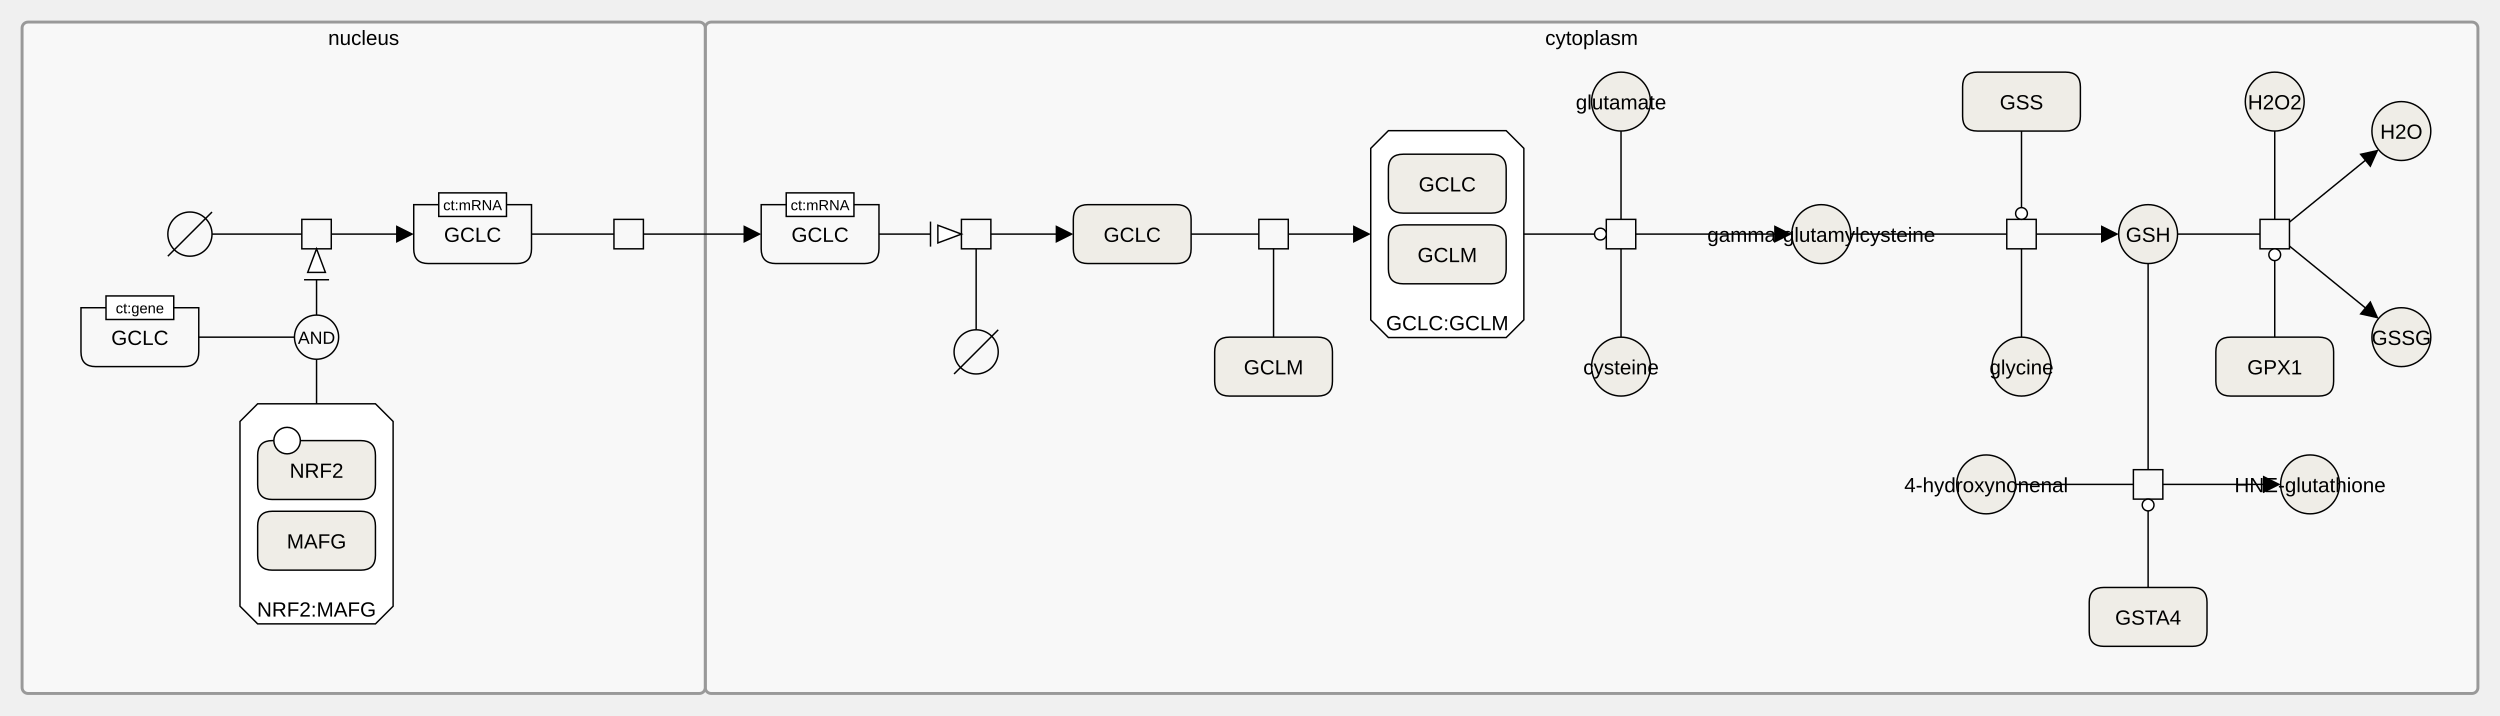
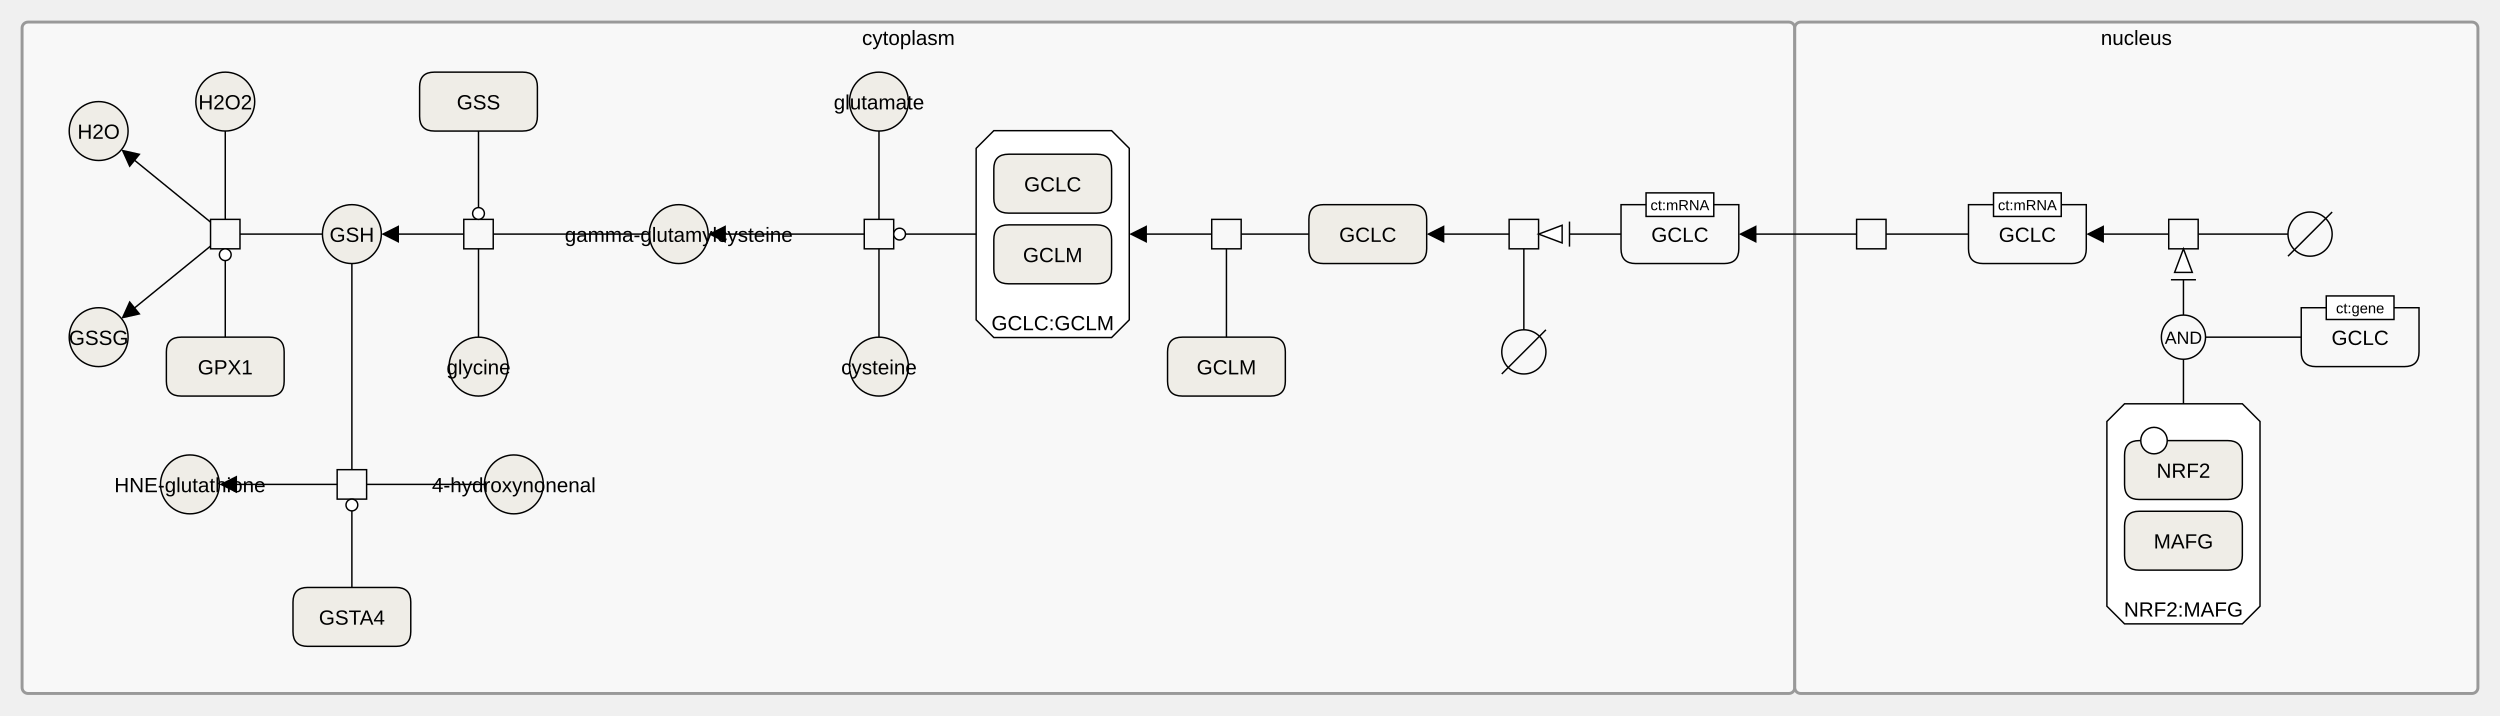
<svg xmlns="http://www.w3.org/2000/svg" width="1698" height="486" viewBox="0 0 1698 486" stroke-linecap="butt" stroke-miterlimit="10">
-   <g transform="translate(39,-41)">
-     <path d="M440 60 C440 57.791 441.791 56 444 56 L1640 56 C1642.209 56 1644 57.791 1644 60 L1644 508 C1644 510.209 1642.209 512 1640 512 L444 512 C441.791 512 440 510.209 440 508 Z" fill="#F8F8F8" stroke="none" />
-     <path d="M440 60 C440 57.791 441.791 56 444 56 L1640 56 C1642.209 56 1644 57.791 1644 60 L1644 508 C1644 510.209 1642.209 512 1640 512 L444 512 C441.791 512 440 510.209 440 508 Z" fill="none" stroke="#999999" stroke-width="2" />
-     <text x="1042" y="71.541" text-anchor="middle" font-family="'Dialog', Arial, Helvetica, sans-serif" font-size="14" fill="#000000" stroke="none" xml:space="preserve">cytoplasm</text>
-     <path d="M-24 60 C-24 57.791 -22.209 56 -20 56 L436 56 C438.209 56 440 57.791 440 60 L440 508 C440 510.209 438.209 512 436 512 L-20 512 C-22.209 512 -24 510.209 -24 508 Z" fill="#F8F8F8" stroke="none" />
-     <path d="M-24 60 C-24 57.791 -22.209 56 -20 56 L436 56 C438.209 56 440 57.791 440 60 L440 508 C440 510.209 438.209 512 436 512 L-20 512 C-22.209 512 -24 510.209 -24 508 Z" fill="none" stroke="#999999" stroke-width="2" />
-     <text x="208" y="71.541" text-anchor="middle" font-family="'Dialog', Arial, Helvetica, sans-serif" font-size="14" fill="#000000" stroke="none" xml:space="preserve">nucleus</text>
-     <path d="M478 180 L558 180 L558 210 Q558 220 548 220 L488 220 Q478 220 478 210 Z" fill="none" stroke="#000000" />
-     <text x="518" y="205.291" text-anchor="middle" font-family="'Dialog', Arial, Helvetica, sans-serif" font-size="14" fill="#000000" stroke="none" xml:space="preserve">GCLC</text>
-     <path d="M495 172 L541 172 L541 188 L495 188 Z" fill="#FFFFFF" stroke="none" />
-     <path d="M495 172 L541 172 L541 188 L495 188 Z" fill="none" stroke="#000000" />
-     <text x="518" y="183.78" text-anchor="middle" font-family="'Dialog', Arial, Helvetica, sans-serif" font-size="10" fill="#000000" stroke="none" xml:space="preserve">ct:mRNA</text>
-     <path d="M609 280 C609 271.716 615.716 265 624 265 L624 265 C632.284 265 639 271.716 639 280 L639 280 C639 288.284 632.284 295 624 295 L624 295 C615.716 295 609 288.284 609 280 Z" fill="none" stroke="#000000" />
-     <path d="M609 295 L639 265" fill="none" stroke="#000000" />
-     <path d="M1486 110 C1486 98.954 1494.954 90 1506 90 L1506 90 C1517.046 90 1526 98.954 1526 110 L1526 110 C1526 121.046 1517.046 130 1506 130 L1506 130 C1494.954 130 1486 121.046 1486 110 Z" fill="#EFEDE7" stroke="none" />
-     <path d="M1486 110 C1486 98.954 1494.954 90 1506 90 L1506 90 C1517.046 90 1526 98.954 1526 110 L1526 110 C1526 121.046 1517.046 130 1506 130 L1506 130 C1494.954 130 1486 121.046 1486 110 Z" fill="none" stroke="#000000" />
-     <text x="1506" y="115.291" text-anchor="middle" font-family="'Dialog', Arial, Helvetica, sans-serif" font-size="14" fill="#000000" stroke="none" xml:space="preserve">H2O2</text>
-     <path d="M1572 130 C1572 118.954 1580.954 110 1592 110 L1592 110 C1603.046 110 1612 118.954 1612 130 L1612 130 C1612 141.046 1603.046 150 1592 150 L1592 150 C1580.954 150 1572 141.046 1572 130 Z" fill="#EFEDE7" stroke="none" />
-     <path d="M1572 130 C1572 118.954 1580.954 110 1592 110 L1592 110 C1603.046 110 1612 118.954 1612 130 L1612 130 C1612 141.046 1603.046 150 1592 150 L1592 150 C1580.954 150 1572 141.046 1572 130 Z" fill="none" stroke="#000000" />
-     <text x="1592" y="135.291" text-anchor="middle" font-family="'Dialog', Arial, Helvetica, sans-serif" font-size="14" fill="#000000" stroke="none" xml:space="preserve">H2O</text>
-     <path d="M1290 370 C1290 358.954 1298.954 350 1310 350 L1310 350 C1321.046 350 1330 358.954 1330 370 L1330 370 C1330 381.046 1321.046 390 1310 390 L1310 390 C1298.954 390 1290 381.046 1290 370 Z" fill="#EFEDE7" stroke="none" />
-     <path d="M1290 370 C1290 358.954 1298.954 350 1310 350 L1310 350 C1321.046 350 1330 358.954 1330 370 L1330 370 C1330 381.046 1321.046 390 1310 390 L1310 390 C1298.954 390 1290 381.046 1290 370 Z" fill="none" stroke="#000000" />
-     <text x="1310" y="375.291" text-anchor="middle" font-family="'Dialog', Arial, Helvetica, sans-serif" font-size="14" fill="#000000" stroke="none" xml:space="preserve">4-hydroxynonenal</text>
-     <path d="M690 190 Q690 180 700 180 L760 180 Q770 180 770 190 L770 210 Q770 220 760 220 L700 220 Q690 220 690 210 Z" fill="#EFEDE7" stroke="none" />
-     <path d="M690 190 Q690 180 700 180 L760 180 Q770 180 770 190 L770 210 Q770 220 760 220 L700 220 Q690 220 690 210 Z" fill="none" stroke="#000000" />
-     <text x="730" y="205.291" text-anchor="middle" font-family="'Dialog', Arial, Helvetica, sans-serif" font-size="14" fill="#000000" stroke="none" xml:space="preserve">GCLC</text>
-     <path d="M786 280 Q786 270 796 270 L856 270 Q866 270 866 280 L866 300 Q866 310 856 310 L796 310 Q786 310 786 300 Z" fill="#EFEDE7" stroke="none" />
-     <path d="M786 280 Q786 270 796 270 L856 270 Q866 270 866 280 L866 300 Q866 310 856 310 L796 310 Q786 310 786 300 Z" fill="none" stroke="#000000" />
-     <text x="826" y="295.291" text-anchor="middle" font-family="'Dialog', Arial, Helvetica, sans-serif" font-size="14" fill="#000000" stroke="none" xml:space="preserve">GCLM</text>
-     <path d="M904 129.75 L984 129.75 L996 141.75 L996 258.25 L984 270.25 L904 270.25 L892 258.25 L892 141.75 Z" fill="#FFFFFF" stroke="none" />
-     <path d="M904 129.75 L984 129.75 L996 141.75 L996 258.25 L984 270.25 L904 270.25 L892 258.25 L892 141.75 Z" fill="none" stroke="#000000" />
-     <text x="944" y="265.291" text-anchor="middle" font-family="'Dialog', Arial, Helvetica, sans-serif" font-size="14" fill="#000000" stroke="none" xml:space="preserve">GCLC:GCLM</text>
-     <path d="M904 155.75 Q904 145.75 914 145.75 L974 145.75 Q984 145.75 984 155.75 L984 175.75 Q984 185.75 974 185.75 L914 185.75 Q904 185.75 904 175.75 Z" fill="#EFEDE7" stroke="none" />
-     <path d="M904 155.75 Q904 145.75 914 145.75 L974 145.75 Q984 145.75 984 155.75 L984 175.75 Q984 185.75 974 185.75 L914 185.75 Q904 185.75 904 175.75 Z" fill="none" stroke="#000000" />
-     <text x="944" y="171.041" text-anchor="middle" font-family="'Dialog', Arial, Helvetica, sans-serif" font-size="14" fill="#000000" stroke="none" xml:space="preserve">GCLC</text>
-     <path d="M904 203.75 Q904 193.75 914 193.75 L974 193.75 Q984 193.75 984 203.75 L984 223.75 Q984 233.75 974 233.75 L914 233.75 Q904 233.75 904 223.75 Z" fill="#EFEDE7" stroke="none" />
-     <path d="M904 203.75 Q904 193.75 914 193.75 L974 193.75 Q984 193.75 984 203.75 L984 223.75 Q984 233.75 974 233.75 L914 233.75 Q904 233.75 904 223.75 Z" fill="none" stroke="#000000" />
-     <text x="944" y="219.041" text-anchor="middle" font-family="'Dialog', Arial, Helvetica, sans-serif" font-size="14" fill="#000000" stroke="none" xml:space="preserve">GCLM</text>
-     <path d="M1294 100 Q1294 90 1304 90 L1364 90 Q1374 90 1374 100 L1374 120 Q1374 130 1364 130 L1304 130 Q1294 130 1294 120 Z" fill="#EFEDE7" stroke="none" />
-     <path d="M1294 100 Q1294 90 1304 90 L1364 90 Q1374 90 1374 100 L1374 120 Q1374 130 1364 130 L1304 130 Q1294 130 1294 120 Z" fill="none" stroke="#000000" />
-     <text x="1334" y="115.291" text-anchor="middle" font-family="'Dialog', Arial, Helvetica, sans-serif" font-size="14" fill="#000000" stroke="none" xml:space="preserve">GSS</text>
-     <path d="M1466 280 Q1466 270 1476 270 L1536 270 Q1546 270 1546 280 L1546 300 Q1546 310 1536 310 L1476 310 Q1466 310 1466 300 Z" fill="#EFEDE7" stroke="none" />
-     <path d="M1466 280 Q1466 270 1476 270 L1536 270 Q1546 270 1546 280 L1546 300 Q1546 310 1536 310 L1476 310 Q1466 310 1466 300 Z" fill="none" stroke="#000000" />
-     <text x="1506" y="295.291" text-anchor="middle" font-family="'Dialog', Arial, Helvetica, sans-serif" font-size="14" fill="#000000" stroke="none" xml:space="preserve">GPX1</text>
-     <path d="M1380 450 Q1380 440 1390 440 L1450 440 Q1460 440 1460 450 L1460 470 Q1460 480 1450 480 L1390 480 Q1380 480 1380 470 Z" fill="#EFEDE7" stroke="none" />
-     <path d="M1380 450 Q1380 440 1390 440 L1450 440 Q1460 440 1460 450 L1460 470 Q1460 480 1450 480 L1390 480 Q1380 480 1380 470 Z" fill="none" stroke="#000000" />
-     <text x="1420" y="465.291" text-anchor="middle" font-family="'Dialog', Arial, Helvetica, sans-serif" font-size="14" fill="#000000" stroke="none" xml:space="preserve">GSTA4</text>
-     <path d="M1400 200 C1400 188.954 1408.954 180 1420 180 L1420 180 C1431.046 180 1440 188.954 1440 200 L1440 200 C1440 211.046 1431.046 220 1420 220 L1420 220 C1408.954 220 1400 211.046 1400 200 Z" fill="#EFEDE7" stroke="none" />
-     <path d="M1400 200 C1400 188.954 1408.954 180 1420 180 L1420 180 C1431.046 180 1440 188.954 1440 200 L1440 200 C1440 211.046 1431.046 220 1420 220 L1420 220 C1408.954 220 1400 211.046 1400 200 Z" fill="none" stroke="#000000" />
-     <text x="1420" y="205.291" text-anchor="middle" font-family="'Dialog', Arial, Helvetica, sans-serif" font-size="14" fill="#000000" stroke="none" xml:space="preserve">GSH</text>
-     <path d="M1572 270 C1572 258.954 1580.954 250 1592 250 L1592 250 C1603.046 250 1612 258.954 1612 270 L1612 270 C1612 281.046 1603.046 290 1592 290 L1592 290 C1580.954 290 1572 281.046 1572 270 Z" fill="#EFEDE7" stroke="none" />
-     <path d="M1572 270 C1572 258.954 1580.954 250 1592 250 L1592 250 C1603.046 250 1612 258.954 1612 270 L1612 270 C1612 281.046 1603.046 290 1592 290 L1592 290 C1580.954 290 1572 281.046 1572 270 Z" fill="none" stroke="#000000" />
-     <text x="1592" y="275.291" text-anchor="middle" font-family="'Dialog', Arial, Helvetica, sans-serif" font-size="14" fill="#000000" stroke="none" xml:space="preserve">GSSG</text>
-     <path d="M1510 370 C1510 358.954 1518.954 350 1530 350 L1530 350 C1541.046 350 1550 358.954 1550 370 L1550 370 C1550 381.046 1541.046 390 1530 390 L1530 390 C1518.954 390 1510 381.046 1510 370 Z" fill="#EFEDE7" stroke="none" />
-     <path d="M1510 370 C1510 358.954 1518.954 350 1530 350 L1530 350 C1541.046 350 1550 358.954 1550 370 L1550 370 C1550 381.046 1541.046 390 1530 390 L1530 390 C1518.954 390 1510 381.046 1510 370 Z" fill="none" stroke="#000000" />
-     <text x="1530" y="375.291" text-anchor="middle" font-family="'Dialog', Arial, Helvetica, sans-serif" font-size="14" fill="#000000" stroke="none" xml:space="preserve">HNE-glutathione</text>
-     <path d="M1042 110 C1042 98.954 1050.954 90 1062 90 L1062 90 C1073.046 90 1082 98.954 1082 110 L1082 110 C1082 121.046 1073.046 130 1062 130 L1062 130 C1050.954 130 1042 121.046 1042 110 Z" fill="#EFEDE7" stroke="none" />
-     <path d="M1042 110 C1042 98.954 1050.954 90 1062 90 L1062 90 C1073.046 90 1082 98.954 1082 110 L1082 110 C1082 121.046 1073.046 130 1062 130 L1062 130 C1050.954 130 1042 121.046 1042 110 Z" fill="none" stroke="#000000" />
-     <text x="1062" y="115.291" text-anchor="middle" font-family="'Dialog', Arial, Helvetica, sans-serif" font-size="14" fill="#000000" stroke="none" xml:space="preserve">glutamate</text>
-     <path d="M1042 290 C1042 278.954 1050.954 270 1062 270 L1062 270 C1073.046 270 1082 278.954 1082 290 L1082 290 C1082 301.046 1073.046 310 1062 310 L1062 310 C1050.954 310 1042 301.046 1042 290 Z" fill="#EFEDE7" stroke="none" />
-     <path d="M1042 290 C1042 278.954 1050.954 270 1062 270 L1062 270 C1073.046 270 1082 278.954 1082 290 L1082 290 C1082 301.046 1073.046 310 1062 310 L1062 310 C1050.954 310 1042 301.046 1042 290 Z" fill="none" stroke="#000000" />
-     <text x="1062" y="295.291" text-anchor="middle" font-family="'Dialog', Arial, Helvetica, sans-serif" font-size="14" fill="#000000" stroke="none" xml:space="preserve">cysteine</text>
-     <path d="M1178 200 C1178 188.954 1186.954 180 1198 180 L1198 180 C1209.046 180 1218 188.954 1218 200 L1218 200 C1218 211.046 1209.046 220 1198 220 L1198 220 C1186.954 220 1178 211.046 1178 200 Z" fill="#EFEDE7" stroke="none" />
-     <path d="M1178 200 C1178 188.954 1186.954 180 1198 180 L1198 180 C1209.046 180 1218 188.954 1218 200 L1218 200 C1218 211.046 1209.046 220 1198 220 L1198 220 C1186.954 220 1178 211.046 1178 200 Z" fill="none" stroke="#000000" />
-     <text x="1198" y="205.291" text-anchor="middle" font-family="'Dialog', Arial, Helvetica, sans-serif" font-size="14" fill="#000000" stroke="none" xml:space="preserve">gamma-glutamylcysteine</text>
-     <path d="M1314 290 C1314 278.954 1322.954 270 1334 270 L1334 270 C1345.046 270 1354 278.954 1354 290 L1354 290 C1354 301.046 1345.046 310 1334 310 L1334 310 C1322.954 310 1314 301.046 1314 290 Z" fill="#EFEDE7" stroke="none" />
-     <path d="M1314 290 C1314 278.954 1322.954 270 1334 270 L1334 270 C1345.046 270 1354 278.954 1354 290 L1354 290 C1354 301.046 1345.046 310 1334 310 L1334 310 C1322.954 310 1314 301.046 1314 290 Z" fill="none" stroke="#000000" />
-     <text x="1334" y="295.291" text-anchor="middle" font-family="'Dialog', Arial, Helvetica, sans-serif" font-size="14" fill="#000000" stroke="none" xml:space="preserve">glycine</text>
-     <path d="M614 190 L634 190 L634 210 L614 210 Z" fill="none" stroke="#000000" />
-     <path d="M816 190 L836 190 L836 210 L816 210 Z" fill="none" stroke="#000000" />
-     <path d="M1052 190 L1072 190 L1072 210 L1052 210 Z" fill="none" stroke="#000000" />
-     <path d="M1324 190 L1344 190 L1344 210 L1324 210 Z" fill="none" stroke="#000000" />
-     <path d="M1496 190 L1516 190 L1516 210 L1496 210 Z" fill="none" stroke="#000000" />
-     <path d="M1410 360 L1430 360 L1430 380 L1410 380 Z" fill="none" stroke="#000000" />
-     <path d="M16 250 L96 250 L96 280 Q96 290 86 290 L26 290 Q16 290 16 280 Z" fill="none" stroke="#000000" />
-     <text x="56" y="275.291" text-anchor="middle" font-family="'Dialog', Arial, Helvetica, sans-serif" font-size="14" fill="#000000" stroke="none" xml:space="preserve">GCLC</text>
-     <path d="M33 242 L79 242 L79 258 L33 258 Z" fill="#FFFFFF" stroke="none" />
-     <path d="M33 242 L79 242 L79 258 L33 258 Z" fill="none" stroke="#000000" />
-     <text x="56" y="253.78" text-anchor="middle" font-family="'Dialog', Arial, Helvetica, sans-serif" font-size="10" fill="#000000" stroke="none" xml:space="preserve">ct:gene</text>
-     <path d="M161 270 C161 261.716 167.715 255 176 255 L176 255 C184.285 255 191 261.716 191 270 L191 270 C191 278.284 184.285 285 176 285 L176 285 C167.715 285 161 278.284 161 270 Z" fill="none" stroke="#000000" />
-     <text x="176" y="274.535" text-anchor="middle" font-family="'Dialog', Arial, Helvetica, sans-serif" font-size="12" fill="#000000" stroke="none" xml:space="preserve">AND</text>
-     <path d="M136 315.25 L216 315.25 L228 327.25 L228 452.75 L216 464.75 L136 464.75 L124 452.75 L124 327.25 Z" fill="#FFFFFF" stroke="none" />
-     <path d="M136 315.25 L216 315.25 L228 327.25 L228 452.75 L216 464.75 L136 464.75 L124 452.75 L124 327.25 Z" fill="none" stroke="#000000" />
-     <text x="176" y="459.791" text-anchor="middle" font-family="'Dialog', Arial, Helvetica, sans-serif" font-size="14" fill="#000000" stroke="none" xml:space="preserve">NRF2:MAFG</text>
-     <path d="M136 350.25 Q136 340.25 146 340.25 L206 340.25 Q216 340.25 216 350.25 L216 370.25 Q216 380.25 206 380.25 L146 380.25 Q136 380.25 136 370.25 Z" fill="#EFEDE7" stroke="none" />
-     <path d="M136 350.25 Q136 340.25 146 340.25 L206 340.25 Q216 340.25 216 350.25 L216 370.25 Q216 380.25 206 380.25 L146 380.25 Q136 380.25 136 370.25 Z" fill="none" stroke="#000000" />
-     <text x="176" y="365.541" text-anchor="middle" font-family="'Dialog', Arial, Helvetica, sans-serif" font-size="14" fill="#000000" stroke="none" xml:space="preserve">NRF2</text>
-     <path d="M147 340.25 C147 335.279 151.029 331.25 156 331.25 L156 331.25 C160.971 331.25 165 335.279 165 340.25 L165 340.25 C165 345.221 160.971 349.25 156 349.25 L156 349.25 C151.029 349.25 147 345.221 147 340.25 Z" fill="#FFFFFF" stroke="none" />
-     <path d="M147 340.25 C147 335.279 151.029 331.25 156 331.25 L156 331.25 C160.971 331.25 165 335.279 165 340.25 L165 340.25 C165 345.221 160.971 349.25 156 349.25 L156 349.25 C151.029 349.25 147 345.221 147 340.25 Z" fill="none" stroke="#000000" />
-     <path d="M136 398.25 Q136 388.25 146 388.25 L206 388.25 Q216 388.25 216 398.25 L216 418.25 Q216 428.25 206 428.25 L146 428.25 Q136 428.25 136 418.25 Z" fill="#EFEDE7" stroke="none" />
-     <path d="M136 398.25 Q136 388.25 146 388.25 L206 388.25 Q216 388.25 216 398.25 L216 418.25 Q216 428.25 206 428.25 L146 428.25 Q136 428.25 136 418.25 Z" fill="none" stroke="#000000" />
-     <text x="176" y="413.541" text-anchor="middle" font-family="'Dialog', Arial, Helvetica, sans-serif" font-size="14" fill="#000000" stroke="none" xml:space="preserve">MAFG</text>
-     <path d="M242 180 L322 180 L322 210 Q322 220 312 220 L252 220 Q242 220 242 210 Z" fill="none" stroke="#000000" />
-     <text x="282" y="205.291" text-anchor="middle" font-family="'Dialog', Arial, Helvetica, sans-serif" font-size="14" fill="#000000" stroke="none" xml:space="preserve">GCLC</text>
-     <path d="M259 172 L305 172 L305 188 L259 188 Z" fill="#FFFFFF" stroke="none" />
-     <path d="M259 172 L305 172 L305 188 L259 188 Z" fill="none" stroke="#000000" />
-     <text x="282" y="183.78" text-anchor="middle" font-family="'Dialog', Arial, Helvetica, sans-serif" font-size="10" fill="#000000" stroke="none" xml:space="preserve">ct:mRNA</text>
-     <path d="M75 200 C75 191.715 81.716 185 90 185 L90 185 C98.284 185 105 191.715 105 200 L105 200 C105 208.285 98.284 215 90 215 L90 215 C81.716 215 75 208.285 75 200 Z" fill="none" stroke="#000000" />
-     <path d="M75 215 L105 185" fill="none" stroke="#000000" />
-     <path d="M166 190 L186 190 L186 210 L166 210 Z" fill="none" stroke="#000000" />
-     <path d="M378 190 L398 190 L398 210 L378 210 Z" fill="none" stroke="#000000" />
-     <path d="M96 270 L161 270" fill="none" stroke="#000000" />
-     <path d="M176 315.25 L176 285" fill="none" stroke="#000000" />
-     <path d="M105 200 L166 200" fill="none" stroke="#000000" />
-     <path d="M186 200 L231 200" fill="none" stroke="#000000" />
-     <path d="M242 200 L230 206 L230 194 Z" fill="#000000" stroke="none" />
-     <path d="M176 255 L176 231" fill="none" stroke="#000000" />
-     <path d="M176 210 L182 226 L170 226 Z" fill="white" stroke="#000000" />
-     <path d="M168 231 L184 231" fill="none" stroke="#000000" stroke-linecap="square" />
-     <path d="M322 200 L378 200" fill="none" stroke="#000000" />
-     <path d="M398 200 L467 200" fill="none" stroke="#000000" />
-     <path d="M478 200 L466 206 L466 194 Z" fill="#000000" stroke="none" />
-     <path d="M624 265 L624 210" fill="none" stroke="#000000" />
-     <path d="M634 200 L679 200" fill="none" stroke="#000000" />
-     <path d="M690 200 L678 206 L678 194 Z" fill="#000000" stroke="none" />
-     <path d="M558 200 L593 200" fill="none" stroke="#000000" />
-     <path d="M614 200 L598 206 L598 194 Z" fill="white" stroke="#000000" />
-     <path d="M593 192 L593 208" fill="none" stroke="#000000" stroke-linecap="square" />
-     <path d="M770 200 L816 200" fill="none" stroke="#000000" />
-     <path d="M826 270 L826 210" fill="none" stroke="#000000" />
-     <path d="M836 200 L881 200" fill="none" stroke="#000000" />
-     <path d="M892 200 L880 206 L880 194 Z" fill="#000000" stroke="none" />
-     <path d="M1062 130 L1062 190" fill="none" stroke="#000000" />
-     <path d="M1062 270 L1062 210" fill="none" stroke="#000000" />
-     <path d="M1072 200 L1167 200" fill="none" stroke="#000000" />
-     <path d="M1178 200 L1166 206 L1166 194 Z" fill="#000000" stroke="none" />
-     <path d="M996 200 L1044 200" fill="none" stroke="#000000" />
-     <circle cx="1048" cy="200" r="4" fill="white" stroke="#000000" />
-     <path d="M1218 200 L1324 200" fill="none" stroke="#000000" />
-     <path d="M1334 270 L1334 210" fill="none" stroke="#000000" />
-     <path d="M1344 200 L1389 200" fill="none" stroke="#000000" />
-     <path d="M1400 200 L1388 206 L1388 194 Z" fill="#000000" stroke="none" />
-     <path d="M1334 130 L1334 182" fill="none" stroke="#000000" />
-     <circle cx="1334" cy="186" r="4" fill="white" stroke="#000000" />
-     <path d="M1506 130 L1506 190" fill="none" stroke="#000000" />
-     <path d="M1440 200 L1496 200" fill="none" stroke="#000000" />
-     <path d="M1516 191.861 L1568.028 149.512" fill="none" stroke="#000000" />
-     <path d="M1576.559 142.568 L1571.04 154.797 L1563.465 145.49 Z" fill="#000000" stroke="none" />
-     <path d="M1516 208.139 L1568.028 250.488" fill="none" stroke="#000000" />
-     <path d="M1576.559 257.432 L1563.465 254.51 L1571.04 245.203 Z" fill="#000000" stroke="none" />
-     <path d="M1506 270 L1506 218" fill="none" stroke="#000000" />
-     <circle cx="1506" cy="214" r="4" fill="white" stroke="#000000" />
-     <path d="M1330 370 L1410 370" fill="none" stroke="#000000" />
-     <path d="M1420 220 L1420 360" fill="none" stroke="#000000" />
-     <path d="M1430 370 L1499 370" fill="none" stroke="#000000" />
-     <path d="M1510 370 L1498 376 L1498 364 Z" fill="#000000" stroke="none" />
-     <path d="M1420 440 L1420 388" fill="none" stroke="#000000" />
-     <circle cx="1420" cy="384" r="4" fill="white" stroke="#000000" />
+   <g transform="translate(1659,-41)">
+     <path d="M-1644 60 C-1644 57.791 -1642.209 56 -1640 56 L-444 56 C-441.791 56 -440 57.791 -440 60 L-440 508 C-440 510.209 -441.791 512 -444 512 L-1640 512 C-1642.209 512 -1644 510.209 -1644 508 Z" fill="#F8F8F8" stroke="none" />
+     <path d="M-1644 60 C-1644 57.791 -1642.209 56 -1640 56 L-444 56 C-441.791 56 -440 57.791 -440 60 L-440 508 C-440 510.209 -441.791 512 -444 512 L-1640 512 C-1642.209 512 -1644 510.209 -1644 508 Z" fill="none" stroke="#999999" stroke-width="2" />
+     <text x="-1042" y="71.541" text-anchor="middle" font-family="'Dialog', Arial, Helvetica, sans-serif" font-size="14" fill="#000000" stroke="none" xml:space="preserve">cytoplasm</text>
+     <path d="M-440 60 C-440 57.791 -438.209 56 -436 56 L20 56 C22.209 56 24 57.791 24 60 L24 508 C24 510.209 22.209 512 20 512 L-436 512 C-438.209 512 -440 510.209 -440 508 Z" fill="#F8F8F8" stroke="none" />
+     <path d="M-440 60 C-440 57.791 -438.209 56 -436 56 L20 56 C22.209 56 24 57.791 24 60 L24 508 C24 510.209 22.209 512 20 512 L-436 512 C-438.209 512 -440 510.209 -440 508 Z" fill="none" stroke="#999999" stroke-width="2" />
+     <text x="-208" y="71.541" text-anchor="middle" font-family="'Dialog', Arial, Helvetica, sans-serif" font-size="14" fill="#000000" stroke="none" xml:space="preserve">nucleus</text>
+     <path d="M-558 180 L-478 180 L-478 210 Q-478 220 -488 220 L-548 220 Q-558 220 -558 210 Z" fill="none" stroke="#000000" />
+     <text x="-518" y="205.291" text-anchor="middle" font-family="'Dialog', Arial, Helvetica, sans-serif" font-size="14" fill="#000000" stroke="none" xml:space="preserve">GCLC</text>
+     <path d="M-541 172 L-495 172 L-495 188 L-541 188 Z" fill="#FFFFFF" stroke="none" />
+     <path d="M-541 172 L-495 172 L-495 188 L-541 188 Z" fill="none" stroke="#000000" />
+     <text x="-518" y="183.78" text-anchor="middle" font-family="'Dialog', Arial, Helvetica, sans-serif" font-size="10" fill="#000000" stroke="none" xml:space="preserve">ct:mRNA</text>
+     <path d="M-639 280 C-639 271.716 -632.284 265 -624 265 L-624 265 C-615.716 265 -609 271.716 -609 280 L-609 280 C-609 288.284 -615.716 295 -624 295 L-624 295 C-632.284 295 -639 288.284 -639 280 Z" fill="none" stroke="#000000" />
+     <path d="M-639 295 L-609 265" fill="none" stroke="#000000" />
+     <path d="M-1526 110 C-1526 98.954 -1517.046 90 -1506 90 L-1506 90 C-1494.954 90 -1486 98.954 -1486 110 L-1486 110 C-1486 121.046 -1494.954 130 -1506 130 L-1506 130 C-1517.046 130 -1526 121.046 -1526 110 Z" fill="#EFEDE7" stroke="none" />
+     <path d="M-1526 110 C-1526 98.954 -1517.046 90 -1506 90 L-1506 90 C-1494.954 90 -1486 98.954 -1486 110 L-1486 110 C-1486 121.046 -1494.954 130 -1506 130 L-1506 130 C-1517.046 130 -1526 121.046 -1526 110 Z" fill="none" stroke="#000000" />
+     <text x="-1506" y="115.291" text-anchor="middle" font-family="'Dialog', Arial, Helvetica, sans-serif" font-size="14" fill="#000000" stroke="none" xml:space="preserve">H2O2</text>
+     <path d="M-1612 130 C-1612 118.954 -1603.046 110 -1592 110 L-1592 110 C-1580.954 110 -1572 118.954 -1572 130 L-1572 130 C-1572 141.046 -1580.954 150 -1592 150 L-1592 150 C-1603.046 150 -1612 141.046 -1612 130 Z" fill="#EFEDE7" stroke="none" />
+     <path d="M-1612 130 C-1612 118.954 -1603.046 110 -1592 110 L-1592 110 C-1580.954 110 -1572 118.954 -1572 130 L-1572 130 C-1572 141.046 -1580.954 150 -1592 150 L-1592 150 C-1603.046 150 -1612 141.046 -1612 130 Z" fill="none" stroke="#000000" />
+     <text x="-1592" y="135.291" text-anchor="middle" font-family="'Dialog', Arial, Helvetica, sans-serif" font-size="14" fill="#000000" stroke="none" xml:space="preserve">H2O</text>
+     <path d="M-1330 370 C-1330 358.954 -1321.046 350 -1310 350 L-1310 350 C-1298.954 350 -1290 358.954 -1290 370 L-1290 370 C-1290 381.046 -1298.954 390 -1310 390 L-1310 390 C-1321.046 390 -1330 381.046 -1330 370 Z" fill="#EFEDE7" stroke="none" />
+     <path d="M-1330 370 C-1330 358.954 -1321.046 350 -1310 350 L-1310 350 C-1298.954 350 -1290 358.954 -1290 370 L-1290 370 C-1290 381.046 -1298.954 390 -1310 390 L-1310 390 C-1321.046 390 -1330 381.046 -1330 370 Z" fill="none" stroke="#000000" />
+     <text x="-1310" y="375.291" text-anchor="middle" font-family="'Dialog', Arial, Helvetica, sans-serif" font-size="14" fill="#000000" stroke="none" xml:space="preserve">4-hydroxynonenal</text>
+     <path d="M-770 190 Q-770 180 -760 180 L-700 180 Q-690 180 -690 190 L-690 210 Q-690 220 -700 220 L-760 220 Q-770 220 -770 210 Z" fill="#EFEDE7" stroke="none" />
+     <path d="M-770 190 Q-770 180 -760 180 L-700 180 Q-690 180 -690 190 L-690 210 Q-690 220 -700 220 L-760 220 Q-770 220 -770 210 Z" fill="none" stroke="#000000" />
+     <text x="-730" y="205.291" text-anchor="middle" font-family="'Dialog', Arial, Helvetica, sans-serif" font-size="14" fill="#000000" stroke="none" xml:space="preserve">GCLC</text>
+     <path d="M-866 280 Q-866 270 -856 270 L-796 270 Q-786 270 -786 280 L-786 300 Q-786 310 -796 310 L-856 310 Q-866 310 -866 300 Z" fill="#EFEDE7" stroke="none" />
+     <path d="M-866 280 Q-866 270 -856 270 L-796 270 Q-786 270 -786 280 L-786 300 Q-786 310 -796 310 L-856 310 Q-866 310 -866 300 Z" fill="none" stroke="#000000" />
+     <text x="-826" y="295.291" text-anchor="middle" font-family="'Dialog', Arial, Helvetica, sans-serif" font-size="14" fill="#000000" stroke="none" xml:space="preserve">GCLM</text>
+     <path d="M-984 129.75 L-904 129.75 L-892 141.75 L-892 258.25 L-904 270.25 L-984 270.25 L-996 258.25 L-996 141.75 Z" fill="#FFFFFF" stroke="none" />
+     <path d="M-984 129.75 L-904 129.75 L-892 141.75 L-892 258.25 L-904 270.25 L-984 270.25 L-996 258.25 L-996 141.75 Z" fill="none" stroke="#000000" />
+     <text x="-944" y="265.291" text-anchor="middle" font-family="'Dialog', Arial, Helvetica, sans-serif" font-size="14" fill="#000000" stroke="none" xml:space="preserve">GCLC:GCLM</text>
+     <path d="M-984 155.75 Q-984 145.75 -974 145.75 L-914 145.75 Q-904 145.75 -904 155.75 L-904 175.75 Q-904 185.75 -914 185.75 L-974 185.75 Q-984 185.75 -984 175.75 Z" fill="#EFEDE7" stroke="none" />
+     <path d="M-984 155.75 Q-984 145.75 -974 145.75 L-914 145.75 Q-904 145.75 -904 155.75 L-904 175.75 Q-904 185.75 -914 185.75 L-974 185.75 Q-984 185.75 -984 175.75 Z" fill="none" stroke="#000000" />
+     <text x="-944" y="171.041" text-anchor="middle" font-family="'Dialog', Arial, Helvetica, sans-serif" font-size="14" fill="#000000" stroke="none" xml:space="preserve">GCLC</text>
+     <path d="M-984 203.75 Q-984 193.75 -974 193.75 L-914 193.75 Q-904 193.75 -904 203.75 L-904 223.75 Q-904 233.75 -914 233.75 L-974 233.75 Q-984 233.75 -984 223.75 Z" fill="#EFEDE7" stroke="none" />
+     <path d="M-984 203.75 Q-984 193.75 -974 193.75 L-914 193.75 Q-904 193.75 -904 203.75 L-904 223.75 Q-904 233.75 -914 233.75 L-974 233.75 Q-984 233.75 -984 223.75 Z" fill="none" stroke="#000000" />
+     <text x="-944" y="219.041" text-anchor="middle" font-family="'Dialog', Arial, Helvetica, sans-serif" font-size="14" fill="#000000" stroke="none" xml:space="preserve">GCLM</text>
+     <path d="M-1374 100 Q-1374 90 -1364 90 L-1304 90 Q-1294 90 -1294 100 L-1294 120 Q-1294 130 -1304 130 L-1364 130 Q-1374 130 -1374 120 Z" fill="#EFEDE7" stroke="none" />
+     <path d="M-1374 100 Q-1374 90 -1364 90 L-1304 90 Q-1294 90 -1294 100 L-1294 120 Q-1294 130 -1304 130 L-1364 130 Q-1374 130 -1374 120 Z" fill="none" stroke="#000000" />
+     <text x="-1334" y="115.291" text-anchor="middle" font-family="'Dialog', Arial, Helvetica, sans-serif" font-size="14" fill="#000000" stroke="none" xml:space="preserve">GSS</text>
+     <path d="M-1546 280 Q-1546 270 -1536 270 L-1476 270 Q-1466 270 -1466 280 L-1466 300 Q-1466 310 -1476 310 L-1536 310 Q-1546 310 -1546 300 Z" fill="#EFEDE7" stroke="none" />
+     <path d="M-1546 280 Q-1546 270 -1536 270 L-1476 270 Q-1466 270 -1466 280 L-1466 300 Q-1466 310 -1476 310 L-1536 310 Q-1546 310 -1546 300 Z" fill="none" stroke="#000000" />
+     <text x="-1506" y="295.291" text-anchor="middle" font-family="'Dialog', Arial, Helvetica, sans-serif" font-size="14" fill="#000000" stroke="none" xml:space="preserve">GPX1</text>
+     <path d="M-1460 450 Q-1460 440 -1450 440 L-1390 440 Q-1380 440 -1380 450 L-1380 470 Q-1380 480 -1390 480 L-1450 480 Q-1460 480 -1460 470 Z" fill="#EFEDE7" stroke="none" />
+     <path d="M-1460 450 Q-1460 440 -1450 440 L-1390 440 Q-1380 440 -1380 450 L-1380 470 Q-1380 480 -1390 480 L-1450 480 Q-1460 480 -1460 470 Z" fill="none" stroke="#000000" />
+     <text x="-1420" y="465.291" text-anchor="middle" font-family="'Dialog', Arial, Helvetica, sans-serif" font-size="14" fill="#000000" stroke="none" xml:space="preserve">GSTA4</text>
+     <path d="M-1440 200 C-1440 188.954 -1431.046 180 -1420 180 L-1420 180 C-1408.954 180 -1400 188.954 -1400 200 L-1400 200 C-1400 211.046 -1408.954 220 -1420 220 L-1420 220 C-1431.046 220 -1440 211.046 -1440 200 Z" fill="#EFEDE7" stroke="none" />
+     <path d="M-1440 200 C-1440 188.954 -1431.046 180 -1420 180 L-1420 180 C-1408.954 180 -1400 188.954 -1400 200 L-1400 200 C-1400 211.046 -1408.954 220 -1420 220 L-1420 220 C-1431.046 220 -1440 211.046 -1440 200 Z" fill="none" stroke="#000000" />
+     <text x="-1420" y="205.291" text-anchor="middle" font-family="'Dialog', Arial, Helvetica, sans-serif" font-size="14" fill="#000000" stroke="none" xml:space="preserve">GSH</text>
+     <path d="M-1612 270 C-1612 258.954 -1603.046 250 -1592 250 L-1592 250 C-1580.954 250 -1572 258.954 -1572 270 L-1572 270 C-1572 281.046 -1580.954 290 -1592 290 L-1592 290 C-1603.046 290 -1612 281.046 -1612 270 Z" fill="#EFEDE7" stroke="none" />
+     <path d="M-1612 270 C-1612 258.954 -1603.046 250 -1592 250 L-1592 250 C-1580.954 250 -1572 258.954 -1572 270 L-1572 270 C-1572 281.046 -1580.954 290 -1592 290 L-1592 290 C-1603.046 290 -1612 281.046 -1612 270 Z" fill="none" stroke="#000000" />
+     <text x="-1592" y="275.291" text-anchor="middle" font-family="'Dialog', Arial, Helvetica, sans-serif" font-size="14" fill="#000000" stroke="none" xml:space="preserve">GSSG</text>
+     <path d="M-1550 370 C-1550 358.954 -1541.046 350 -1530 350 L-1530 350 C-1518.954 350 -1510 358.954 -1510 370 L-1510 370 C-1510 381.046 -1518.954 390 -1530 390 L-1530 390 C-1541.046 390 -1550 381.046 -1550 370 Z" fill="#EFEDE7" stroke="none" />
+     <path d="M-1550 370 C-1550 358.954 -1541.046 350 -1530 350 L-1530 350 C-1518.954 350 -1510 358.954 -1510 370 L-1510 370 C-1510 381.046 -1518.954 390 -1530 390 L-1530 390 C-1541.046 390 -1550 381.046 -1550 370 Z" fill="none" stroke="#000000" />
+     <text x="-1530" y="375.291" text-anchor="middle" font-family="'Dialog', Arial, Helvetica, sans-serif" font-size="14" fill="#000000" stroke="none" xml:space="preserve">HNE-glutathione</text>
+     <path d="M-1082 110 C-1082 98.954 -1073.046 90 -1062 90 L-1062 90 C-1050.954 90 -1042 98.954 -1042 110 L-1042 110 C-1042 121.046 -1050.954 130 -1062 130 L-1062 130 C-1073.046 130 -1082 121.046 -1082 110 Z" fill="#EFEDE7" stroke="none" />
+     <path d="M-1082 110 C-1082 98.954 -1073.046 90 -1062 90 L-1062 90 C-1050.954 90 -1042 98.954 -1042 110 L-1042 110 C-1042 121.046 -1050.954 130 -1062 130 L-1062 130 C-1073.046 130 -1082 121.046 -1082 110 Z" fill="none" stroke="#000000" />
+     <text x="-1062" y="115.291" text-anchor="middle" font-family="'Dialog', Arial, Helvetica, sans-serif" font-size="14" fill="#000000" stroke="none" xml:space="preserve">glutamate</text>
+     <path d="M-1082 290 C-1082 278.954 -1073.046 270 -1062 270 L-1062 270 C-1050.954 270 -1042 278.954 -1042 290 L-1042 290 C-1042 301.046 -1050.954 310 -1062 310 L-1062 310 C-1073.046 310 -1082 301.046 -1082 290 Z" fill="#EFEDE7" stroke="none" />
+     <path d="M-1082 290 C-1082 278.954 -1073.046 270 -1062 270 L-1062 270 C-1050.954 270 -1042 278.954 -1042 290 L-1042 290 C-1042 301.046 -1050.954 310 -1062 310 L-1062 310 C-1073.046 310 -1082 301.046 -1082 290 Z" fill="none" stroke="#000000" />
+     <text x="-1062" y="295.291" text-anchor="middle" font-family="'Dialog', Arial, Helvetica, sans-serif" font-size="14" fill="#000000" stroke="none" xml:space="preserve">cysteine</text>
+     <path d="M-1218 200 C-1218 188.954 -1209.046 180 -1198 180 L-1198 180 C-1186.954 180 -1178 188.954 -1178 200 L-1178 200 C-1178 211.046 -1186.954 220 -1198 220 L-1198 220 C-1209.046 220 -1218 211.046 -1218 200 Z" fill="#EFEDE7" stroke="none" />
+     <path d="M-1218 200 C-1218 188.954 -1209.046 180 -1198 180 L-1198 180 C-1186.954 180 -1178 188.954 -1178 200 L-1178 200 C-1178 211.046 -1186.954 220 -1198 220 L-1198 220 C-1209.046 220 -1218 211.046 -1218 200 Z" fill="none" stroke="#000000" />
+     <text x="-1198" y="205.291" text-anchor="middle" font-family="'Dialog', Arial, Helvetica, sans-serif" font-size="14" fill="#000000" stroke="none" xml:space="preserve">gamma-glutamylcysteine</text>
+     <path d="M-1354 290 C-1354 278.954 -1345.046 270 -1334 270 L-1334 270 C-1322.954 270 -1314 278.954 -1314 290 L-1314 290 C-1314 301.046 -1322.954 310 -1334 310 L-1334 310 C-1345.046 310 -1354 301.046 -1354 290 Z" fill="#EFEDE7" stroke="none" />
+     <path d="M-1354 290 C-1354 278.954 -1345.046 270 -1334 270 L-1334 270 C-1322.954 270 -1314 278.954 -1314 290 L-1314 290 C-1314 301.046 -1322.954 310 -1334 310 L-1334 310 C-1345.046 310 -1354 301.046 -1354 290 Z" fill="none" stroke="#000000" />
+     <text x="-1334" y="295.291" text-anchor="middle" font-family="'Dialog', Arial, Helvetica, sans-serif" font-size="14" fill="#000000" stroke="none" xml:space="preserve">glycine</text>
+     <path d="M-634 190 L-614 190 L-614 210 L-634 210 Z" fill="none" stroke="#000000" />
+     <path d="M-836 190 L-816 190 L-816 210 L-836 210 Z" fill="none" stroke="#000000" />
+     <path d="M-1072 190 L-1052 190 L-1052 210 L-1072 210 Z" fill="none" stroke="#000000" />
+     <path d="M-1344 190 L-1324 190 L-1324 210 L-1344 210 Z" fill="none" stroke="#000000" />
+     <path d="M-1516 190 L-1496 190 L-1496 210 L-1516 210 Z" fill="none" stroke="#000000" />
+     <path d="M-1430 360 L-1410 360 L-1410 380 L-1430 380 Z" fill="none" stroke="#000000" />
+     <path d="M-96 250 L-16 250 L-16 280 Q-16 290 -26 290 L-86 290 Q-96 290 -96 280 Z" fill="none" stroke="#000000" />
+     <text x="-56" y="275.291" text-anchor="middle" font-family="'Dialog', Arial, Helvetica, sans-serif" font-size="14" fill="#000000" stroke="none" xml:space="preserve">GCLC</text>
+     <path d="M-79 242 L-33 242 L-33 258 L-79 258 Z" fill="#FFFFFF" stroke="none" />
+     <path d="M-79 242 L-33 242 L-33 258 L-79 258 Z" fill="none" stroke="#000000" />
+     <text x="-56" y="253.78" text-anchor="middle" font-family="'Dialog', Arial, Helvetica, sans-serif" font-size="10" fill="#000000" stroke="none" xml:space="preserve">ct:gene</text>
+     <path d="M-191 270 C-191 261.716 -184.285 255 -176 255 L-176 255 C-167.715 255 -161 261.716 -161 270 L-161 270 C-161 278.284 -167.715 285 -176 285 L-176 285 C-184.285 285 -191 278.284 -191 270 Z" fill="none" stroke="#000000" />
+     <text x="-176" y="274.535" text-anchor="middle" font-family="'Dialog', Arial, Helvetica, sans-serif" font-size="12" fill="#000000" stroke="none" xml:space="preserve">AND</text>
+     <path d="M-216 315.25 L-136 315.25 L-124 327.25 L-124 452.75 L-136 464.75 L-216 464.75 L-228 452.75 L-228 327.25 Z" fill="#FFFFFF" stroke="none" />
+     <path d="M-216 315.25 L-136 315.25 L-124 327.25 L-124 452.75 L-136 464.75 L-216 464.75 L-228 452.75 L-228 327.25 Z" fill="none" stroke="#000000" />
+     <text x="-176" y="459.791" text-anchor="middle" font-family="'Dialog', Arial, Helvetica, sans-serif" font-size="14" fill="#000000" stroke="none" xml:space="preserve">NRF2:MAFG</text>
+     <path d="M-216 350.25 Q-216 340.25 -206 340.25 L-146 340.25 Q-136 340.25 -136 350.25 L-136 370.25 Q-136 380.25 -146 380.25 L-206 380.25 Q-216 380.25 -216 370.25 Z" fill="#EFEDE7" stroke="none" />
+     <path d="M-216 350.25 Q-216 340.25 -206 340.25 L-146 340.25 Q-136 340.25 -136 350.25 L-136 370.25 Q-136 380.25 -146 380.25 L-206 380.25 Q-216 380.25 -216 370.25 Z" fill="none" stroke="#000000" />
+     <text x="-176" y="365.541" text-anchor="middle" font-family="'Dialog', Arial, Helvetica, sans-serif" font-size="14" fill="#000000" stroke="none" xml:space="preserve">NRF2</text>
+     <path d="M-205 340.25 C-205 335.279 -200.971 331.25 -196 331.25 L-196 331.25 C-191.029 331.25 -187 335.279 -187 340.25 L-187 340.25 C-187 345.221 -191.029 349.25 -196 349.25 L-196 349.25 C-200.971 349.25 -205 345.221 -205 340.25 Z" fill="#FFFFFF" stroke="none" />
+     <path d="M-205 340.25 C-205 335.279 -200.971 331.25 -196 331.25 L-196 331.25 C-191.029 331.25 -187 335.279 -187 340.25 L-187 340.25 C-187 345.221 -191.029 349.25 -196 349.25 L-196 349.25 C-200.971 349.25 -205 345.221 -205 340.25 Z" fill="none" stroke="#000000" />
+     <path d="M-216 398.25 Q-216 388.25 -206 388.25 L-146 388.25 Q-136 388.25 -136 398.25 L-136 418.25 Q-136 428.25 -146 428.25 L-206 428.25 Q-216 428.25 -216 418.25 Z" fill="#EFEDE7" stroke="none" />
+     <path d="M-216 398.25 Q-216 388.25 -206 388.25 L-146 388.25 Q-136 388.25 -136 398.25 L-136 418.25 Q-136 428.25 -146 428.25 L-206 428.25 Q-216 428.25 -216 418.25 Z" fill="none" stroke="#000000" />
+     <text x="-176" y="413.541" text-anchor="middle" font-family="'Dialog', Arial, Helvetica, sans-serif" font-size="14" fill="#000000" stroke="none" xml:space="preserve">MAFG</text>
+     <path d="M-322 180 L-242 180 L-242 210 Q-242 220 -252 220 L-312 220 Q-322 220 -322 210 Z" fill="none" stroke="#000000" />
+     <text x="-282" y="205.291" text-anchor="middle" font-family="'Dialog', Arial, Helvetica, sans-serif" font-size="14" fill="#000000" stroke="none" xml:space="preserve">GCLC</text>
+     <path d="M-305 172 L-259 172 L-259 188 L-305 188 Z" fill="#FFFFFF" stroke="none" />
+     <path d="M-305 172 L-259 172 L-259 188 L-305 188 Z" fill="none" stroke="#000000" />
+     <text x="-282" y="183.78" text-anchor="middle" font-family="'Dialog', Arial, Helvetica, sans-serif" font-size="10" fill="#000000" stroke="none" xml:space="preserve">ct:mRNA</text>
+     <path d="M-105 200 C-105 191.715 -98.284 185 -90 185 L-90 185 C-81.716 185 -75 191.715 -75 200 L-75 200 C-75 208.285 -81.716 215 -90 215 L-90 215 C-98.284 215 -105 208.285 -105 200 Z" fill="none" stroke="#000000" />
+     <path d="M-105 215 L-75 185" fill="none" stroke="#000000" />
+     <path d="M-186 190 L-166 190 L-166 210 L-186 210 Z" fill="none" stroke="#000000" />
+     <path d="M-398 190 L-378 190 L-378 210 L-398 210 Z" fill="none" stroke="#000000" />
+     <path d="M-96 270 L-161 270" fill="none" stroke="#000000" />
+     <path d="M-176 315.25 L-176 285" fill="none" stroke="#000000" />
+     <path d="M-105 200 L-166 200" fill="none" stroke="#000000" />
+     <path d="M-186 200 L-231 200" fill="none" stroke="#000000" />
+     <path d="M-242 200 L-230 194 L-230 206 Z" fill="#000000" stroke="none" />
+     <path d="M-176 255 L-176 231" fill="none" stroke="#000000" />
+     <path d="M-176 210 L-170 226 L-182 226 Z" fill="white" stroke="#000000" />
+     <path d="M-184 231 L-168 231" fill="none" stroke="#000000" stroke-linecap="square" />
+     <path d="M-322 200 L-378 200" fill="none" stroke="#000000" />
+     <path d="M-398 200 L-467 200" fill="none" stroke="#000000" />
+     <path d="M-478 200 L-466 194 L-466 206 Z" fill="#000000" stroke="none" />
+     <path d="M-624 265 L-624 210" fill="none" stroke="#000000" />
+     <path d="M-634 200 L-679 200" fill="none" stroke="#000000" />
+     <path d="M-690 200 L-678 194 L-678 206 Z" fill="#000000" stroke="none" />
+     <path d="M-558 200 L-593 200" fill="none" stroke="#000000" />
+     <path d="M-614 200 L-598 194 L-598 206 Z" fill="white" stroke="#000000" />
+     <path d="M-593 208 L-593 192" fill="none" stroke="#000000" stroke-linecap="square" />
+     <path d="M-770 200 L-816 200" fill="none" stroke="#000000" />
+     <path d="M-826 270 L-826 210" fill="none" stroke="#000000" />
+     <path d="M-836 200 L-881 200" fill="none" stroke="#000000" />
+     <path d="M-892 200 L-880 194 L-880 206 Z" fill="#000000" stroke="none" />
+     <path d="M-1062 130 L-1062 190" fill="none" stroke="#000000" />
+     <path d="M-1062 270 L-1062 210" fill="none" stroke="#000000" />
+     <path d="M-1072 200 L-1167 200" fill="none" stroke="#000000" />
+     <path d="M-1178 200 L-1166 194 L-1166 206 Z" fill="#000000" stroke="none" />
+     <path d="M-996 200 L-1044 200" fill="none" stroke="#000000" />
+     <circle cx="-1048" cy="200" r="4" fill="white" stroke="#000000" />
+     <path d="M-1218 200 L-1324 200" fill="none" stroke="#000000" />
+     <path d="M-1334 270 L-1334 210" fill="none" stroke="#000000" />
+     <path d="M-1344 200 L-1389 200" fill="none" stroke="#000000" />
+     <path d="M-1400 200 L-1388 194 L-1388 206 Z" fill="#000000" stroke="none" />
+     <path d="M-1334 130 L-1334 182" fill="none" stroke="#000000" />
+     <circle cx="-1334" cy="186" r="4" fill="white" stroke="#000000" />
+     <path d="M-1506 130 L-1506 190" fill="none" stroke="#000000" />
+     <path d="M-1440 200 L-1496 200" fill="none" stroke="#000000" />
+     <path d="M-1516 191.861 L-1568.028 149.512" fill="none" stroke="#000000" />
+     <path d="M-1576.559 142.568 L-1563.465 145.49 L-1571.04 154.797 Z" fill="#000000" stroke="none" />
+     <path d="M-1516 208.139 L-1568.028 250.488" fill="none" stroke="#000000" />
+     <path d="M-1576.559 257.432 L-1571.04 245.203 L-1563.465 254.51 Z" fill="#000000" stroke="none" />
+     <path d="M-1506 270 L-1506 218" fill="none" stroke="#000000" />
+     <circle cx="-1506" cy="214" r="4" fill="white" stroke="#000000" />
+     <path d="M-1330 370 L-1410 370" fill="none" stroke="#000000" />
+     <path d="M-1420 220 L-1420 360" fill="none" stroke="#000000" />
+     <path d="M-1430 370 L-1499 370" fill="none" stroke="#000000" />
+     <path d="M-1510 370 L-1498 364 L-1498 376 Z" fill="#000000" stroke="none" />
+     <path d="M-1420 440 L-1420 388" fill="none" stroke="#000000" />
+     <circle cx="-1420" cy="384" r="4" fill="white" stroke="#000000" />
  </g>
</svg>
